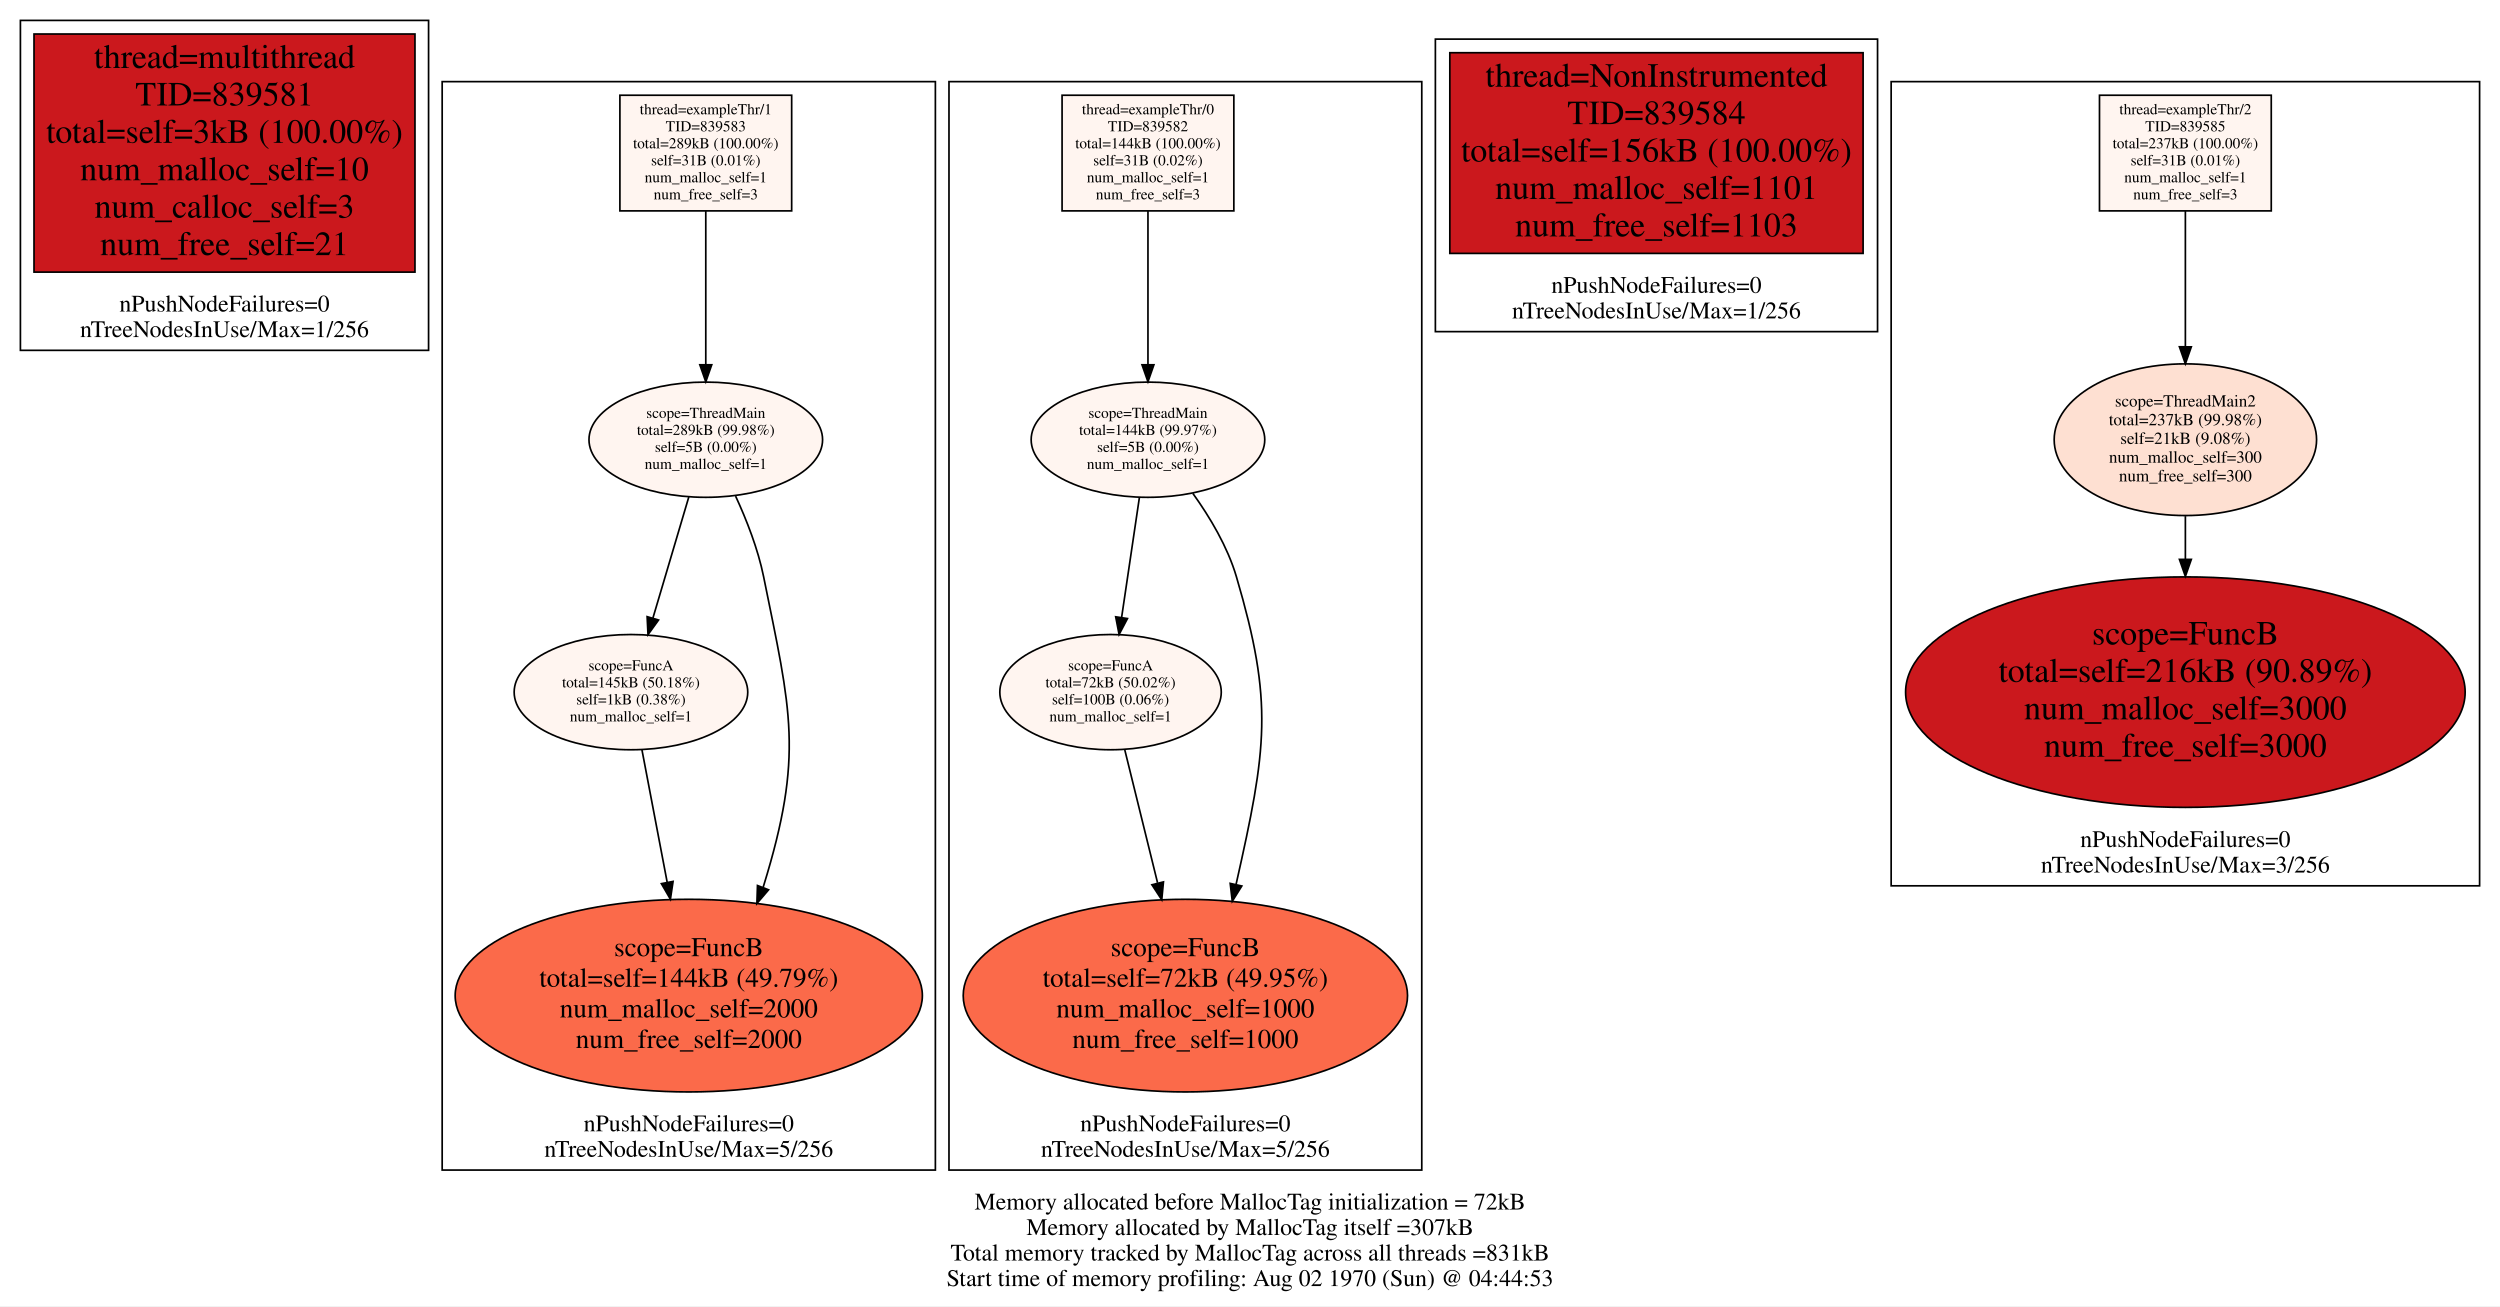
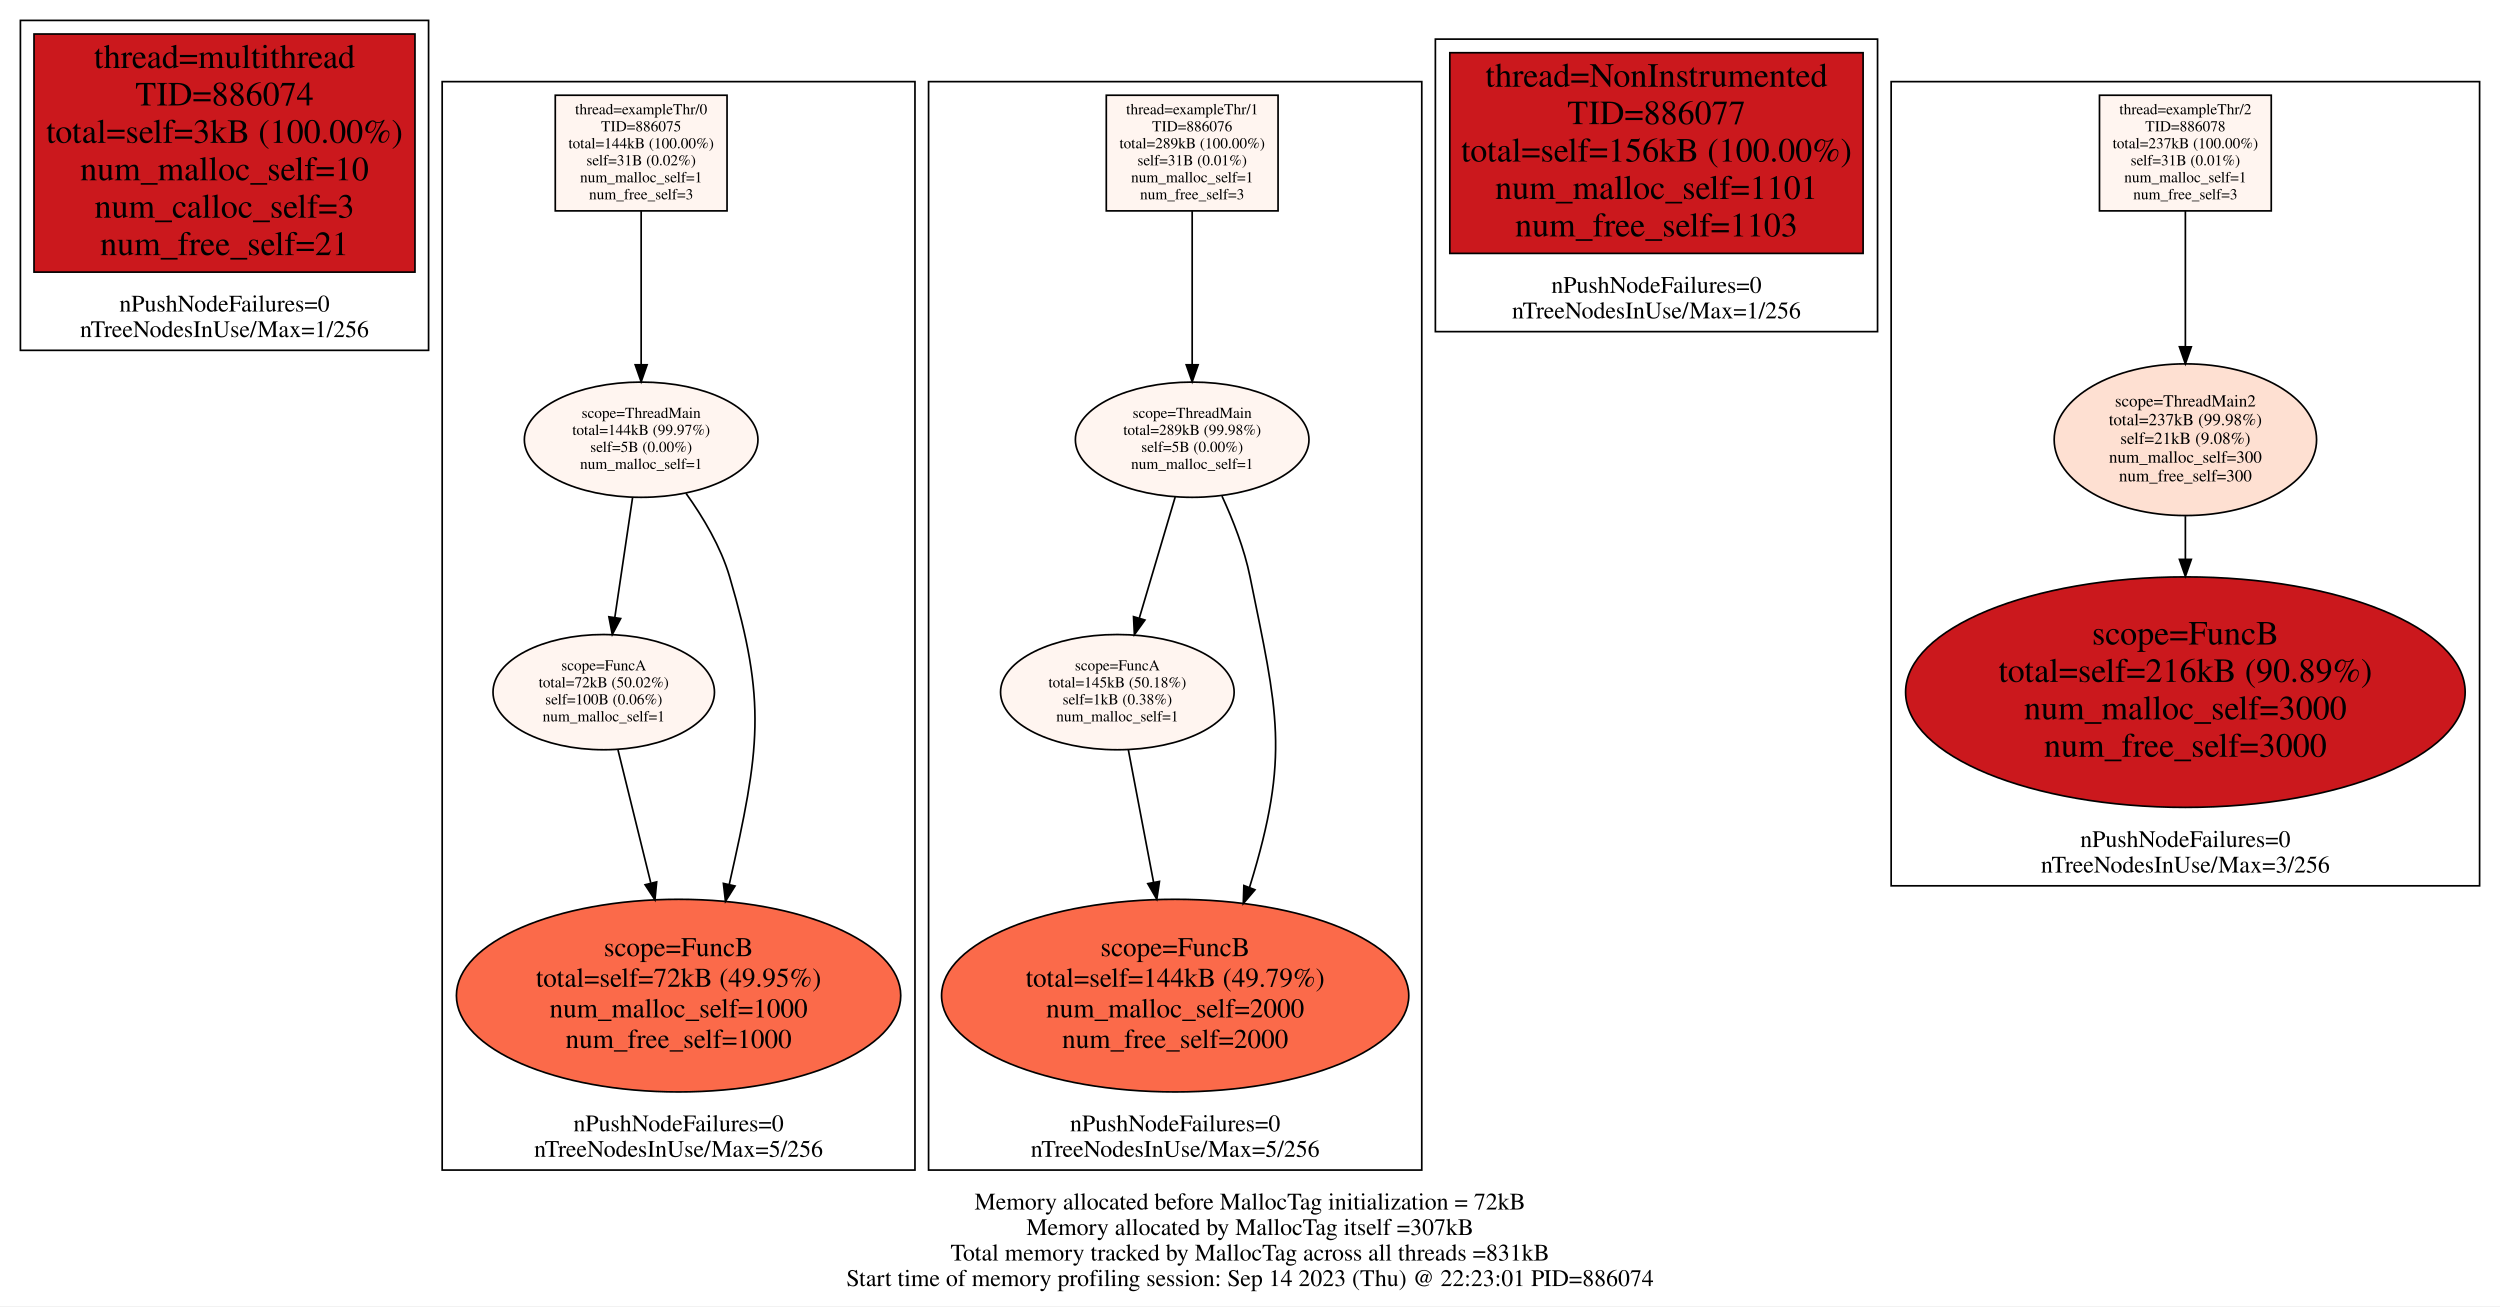
<svg xmlns="http://www.w3.org/2000/svg" width="1470pt" height="768pt" viewBox="0.00 0.00 1470.00 768.00">
  <g id="graph0" class="graph" transform="scale(1 1) rotate(0) translate(4 763.997)">
    <polygon fill="#ffffff" stroke="transparent" points="-4,4 -4,-763.997 1466,-763.997 1466,4 -4,4" />
    <text text-anchor="middle" x="731" y="-52.8" font-family="Times,serif" font-size="14.00" fill="#000000">Memory allocated before MallocTag initialization = 72kB</text>
    <text text-anchor="middle" x="731" y="-37.8" font-family="Times,serif" font-size="14.00" fill="#000000">Memory allocated by MallocTag itself =307kB</text>
    <text text-anchor="middle" x="731" y="-22.8" font-family="Times,serif" font-size="14.00" fill="#000000">Total memory tracked by MallocTag across all threads =831kB</text>
-     <text text-anchor="middle" x="731" y="-7.8" font-family="Times,serif" font-size="14.00" fill="#000000">Start time of memory profiling: Aug 02 1970 (Sun) @ 04:44:53</text>
+     <text text-anchor="middle" x="731" y="-7.8" font-family="Times,serif" font-size="14.00" fill="#000000">Start time of memory profiling session: Sep 14 2023 (Thu) @ 22:23:01 PID=886074</text>
    <g id="clust1" class="cluster">
      <polygon fill="none" stroke="#000000" points="8,-557.997 8,-751.997 248,-751.997 248,-557.997 8,-557.997" />
      <text text-anchor="middle" x="128" y="-580.797" font-family="Times,serif" font-size="14.00" fill="#000000">nPushNodeFailures=0</text>
      <text text-anchor="middle" x="128" y="-565.797" font-family="Times,serif" font-size="14.00" fill="#000000">nTreeNodesInUse/Max=1/256</text>
    </g>
    <g id="clust2" class="cluster">
-       <polygon fill="none" stroke="#000000" points="256,-76 256,-715.997 546,-715.997 546,-76 256,-76" />
-       <text text-anchor="middle" x="401" y="-98.8" font-family="Times,serif" font-size="14.00" fill="#000000">nPushNodeFailures=0</text>
-       <text text-anchor="middle" x="401" y="-83.8" font-family="Times,serif" font-size="14.00" fill="#000000">nTreeNodesInUse/Max=5/256</text>
+       <polygon fill="none" stroke="#000000" points="256,-76 256,-715.997 534,-715.997 534,-76 256,-76" />
+       <text text-anchor="middle" x="395" y="-98.8" font-family="Times,serif" font-size="14.00" fill="#000000">nPushNodeFailures=0</text>
+       <text text-anchor="middle" x="395" y="-83.8" font-family="Times,serif" font-size="14.00" fill="#000000">nTreeNodesInUse/Max=5/256</text>
    </g>
    <g id="clust3" class="cluster">
-       <polygon fill="none" stroke="#000000" points="554,-76 554,-715.997 832,-715.997 832,-76 554,-76" />
-       <text text-anchor="middle" x="693" y="-98.8" font-family="Times,serif" font-size="14.00" fill="#000000">nPushNodeFailures=0</text>
-       <text text-anchor="middle" x="693" y="-83.8" font-family="Times,serif" font-size="14.00" fill="#000000">nTreeNodesInUse/Max=5/256</text>
+       <polygon fill="none" stroke="#000000" points="542,-76 542,-715.997 832,-715.997 832,-76 542,-76" />
+       <text text-anchor="middle" x="687" y="-98.8" font-family="Times,serif" font-size="14.00" fill="#000000">nPushNodeFailures=0</text>
+       <text text-anchor="middle" x="687" y="-83.8" font-family="Times,serif" font-size="14.00" fill="#000000">nTreeNodesInUse/Max=5/256</text>
    </g>
    <g id="clust4" class="cluster">
      <polygon fill="none" stroke="#000000" points="840,-568.997 840,-740.997 1100,-740.997 1100,-568.997 840,-568.997" />
      <text text-anchor="middle" x="970" y="-591.797" font-family="Times,serif" font-size="14.00" fill="#000000">nPushNodeFailures=0</text>
      <text text-anchor="middle" x="970" y="-576.797" font-family="Times,serif" font-size="14.00" fill="#000000">nTreeNodesInUse/Max=1/256</text>
    </g>
    <g id="clust5" class="cluster">
      <polygon fill="none" stroke="#000000" points="1108,-243.137 1108,-715.997 1454,-715.997 1454,-243.137 1108,-243.137" />
      <text text-anchor="middle" x="1281" y="-265.937" font-family="Times,serif" font-size="14.00" fill="#000000">nPushNodeFailures=0</text>
      <text text-anchor="middle" x="1281" y="-250.937" font-family="Times,serif" font-size="14.00" fill="#000000">nTreeNodesInUse/Max=3/256</text>
    </g>
    <g id="node1" class="node">
      <polygon fill="#cb181d" stroke="#000000" points="240,-743.997 16,-743.997 16,-603.997 240,-603.997 240,-743.997" />
      <text text-anchor="middle" x="128" y="-723.997" font-family="Times,serif" font-size="20.00" fill="#000000">thread=multithread</text>
-       <text text-anchor="middle" x="128" y="-701.997" font-family="Times,serif" font-size="20.00" fill="#000000">TID=839581</text>
+       <text text-anchor="middle" x="128" y="-701.997" font-family="Times,serif" font-size="20.00" fill="#000000">TID=886074</text>
      <text text-anchor="middle" x="128" y="-679.997" font-family="Times,serif" font-size="20.00" fill="#000000">total=self=3kB (100.00%)</text>
      <text text-anchor="middle" x="128" y="-657.997" font-family="Times,serif" font-size="20.00" fill="#000000">num_malloc_self=10</text>
      <text text-anchor="middle" x="128" y="-635.997" font-family="Times,serif" font-size="20.00" fill="#000000">num_calloc_self=3</text>
      <text text-anchor="middle" x="128" y="-613.997" font-family="Times,serif" font-size="20.00" fill="#000000">num_free_self=21</text>
    </g>
    <g id="node2" class="node">
-       <polygon fill="#fff5f0" stroke="#000000" points="461.5,-707.997 360.5,-707.997 360.5,-639.997 461.5,-639.997 461.5,-707.997" />
-       <text text-anchor="middle" x="411" y="-696.797" font-family="Times,serif" font-size="9.00" fill="#000000">thread=exampleThr/1</text>
-       <text text-anchor="middle" x="411" y="-686.797" font-family="Times,serif" font-size="9.00" fill="#000000">TID=839583</text>
-       <text text-anchor="middle" x="411" y="-676.797" font-family="Times,serif" font-size="9.00" fill="#000000">total=289kB (100.00%)</text>
-       <text text-anchor="middle" x="411" y="-666.797" font-family="Times,serif" font-size="9.00" fill="#000000">self=31B (0.01%)</text>
-       <text text-anchor="middle" x="411" y="-656.797" font-family="Times,serif" font-size="9.00" fill="#000000">num_malloc_self=1</text>
-       <text text-anchor="middle" x="411" y="-646.797" font-family="Times,serif" font-size="9.00" fill="#000000">num_free_self=3</text>
+       <polygon fill="#fff5f0" stroke="#000000" points="423.5,-707.997 322.5,-707.997 322.5,-639.997 423.5,-639.997 423.5,-707.997" />
+       <text text-anchor="middle" x="373" y="-696.797" font-family="Times,serif" font-size="9.00" fill="#000000">thread=exampleThr/0</text>
+       <text text-anchor="middle" x="373" y="-686.797" font-family="Times,serif" font-size="9.00" fill="#000000">TID=886075</text>
+       <text text-anchor="middle" x="373" y="-676.797" font-family="Times,serif" font-size="9.00" fill="#000000">total=144kB (100.00%)</text>
+       <text text-anchor="middle" x="373" y="-666.797" font-family="Times,serif" font-size="9.00" fill="#000000">self=31B (0.02%)</text>
+       <text text-anchor="middle" x="373" y="-656.797" font-family="Times,serif" font-size="9.00" fill="#000000">num_malloc_self=1</text>
+       <text text-anchor="middle" x="373" y="-646.797" font-family="Times,serif" font-size="9.00" fill="#000000">num_free_self=3</text>
    </g>
    <g id="node3" class="node">
-       <ellipse fill="#fff5f0" stroke="#000000" cx="411" cy="-505.449" rx="68.679" ry="33.882" />
-       <text text-anchor="middle" x="411" y="-518.249" font-family="Times,serif" font-size="9.00" fill="#000000">scope=ThreadMain</text>
-       <text text-anchor="middle" x="411" y="-508.249" font-family="Times,serif" font-size="9.00" fill="#000000">total=289kB (99.98%)</text>
-       <text text-anchor="middle" x="411" y="-498.249" font-family="Times,serif" font-size="9.00" fill="#000000">self=5B (0.00%)</text>
-       <text text-anchor="middle" x="411" y="-488.249" font-family="Times,serif" font-size="9.00" fill="#000000">num_malloc_self=1</text>
+       <ellipse fill="#fff5f0" stroke="#000000" cx="373" cy="-505.449" rx="68.679" ry="33.882" />
+       <text text-anchor="middle" x="373" y="-518.249" font-family="Times,serif" font-size="9.00" fill="#000000">scope=ThreadMain</text>
+       <text text-anchor="middle" x="373" y="-508.249" font-family="Times,serif" font-size="9.00" fill="#000000">total=144kB (99.97%)</text>
+       <text text-anchor="middle" x="373" y="-498.249" font-family="Times,serif" font-size="9.00" fill="#000000">self=5B (0.00%)</text>
+       <text text-anchor="middle" x="373" y="-488.249" font-family="Times,serif" font-size="9.00" fill="#000000">num_malloc_self=1</text>
    </g>
    <g id="edge1" class="edge">
-       <path fill="none" stroke="#000000" d="M411,-639.889C411,-613.845 411,-577.751 411,-549.519" />
-       <polygon fill="#000000" stroke="#000000" points="414.5,-549.507 411,-539.507 407.5,-549.507 414.5,-549.507" />
+       <path fill="none" stroke="#000000" d="M373,-639.889C373,-613.845 373,-577.751 373,-549.519" />
+       <polygon fill="#000000" stroke="#000000" points="376.5,-549.507 373,-539.507 369.5,-549.507 376.5,-549.507" />
    </g>
    <g id="node4" class="node">
-       <ellipse fill="#fff5f0" stroke="#000000" cx="367" cy="-357.019" rx="68.679" ry="33.882" />
-       <text text-anchor="middle" x="367" y="-369.819" font-family="Times,serif" font-size="9.00" fill="#000000">scope=FuncA</text>
-       <text text-anchor="middle" x="367" y="-359.819" font-family="Times,serif" font-size="9.00" fill="#000000">total=145kB (50.18%)</text>
-       <text text-anchor="middle" x="367" y="-349.819" font-family="Times,serif" font-size="9.00" fill="#000000">self=1kB (0.38%)</text>
-       <text text-anchor="middle" x="367" y="-339.819" font-family="Times,serif" font-size="9.00" fill="#000000">num_malloc_self=1</text>
+       <ellipse fill="#fff5f0" stroke="#000000" cx="351" cy="-357.019" rx="65.108" ry="33.882" />
+       <text text-anchor="middle" x="351" y="-369.819" font-family="Times,serif" font-size="9.00" fill="#000000">scope=FuncA</text>
+       <text text-anchor="middle" x="351" y="-359.819" font-family="Times,serif" font-size="9.00" fill="#000000">total=72kB (50.02%)</text>
+       <text text-anchor="middle" x="351" y="-349.819" font-family="Times,serif" font-size="9.00" fill="#000000">self=100B (0.06%)</text>
+       <text text-anchor="middle" x="351" y="-339.819" font-family="Times,serif" font-size="9.00" fill="#000000">num_malloc_self=1</text>
    </g>
    <g id="edge2" class="edge">
-       <path fill="none" stroke="#000000" d="M401.016,-471.768C394.765,-450.683 386.648,-423.3 379.911,-400.572" />
-       <polygon fill="#000000" stroke="#000000" points="383.219,-399.416 377.021,-390.824 376.507,-401.406 383.219,-399.416" />
+       <path fill="none" stroke="#000000" d="M367.953,-471.397C364.851,-450.466 360.844,-423.437 357.505,-400.909" />
+       <polygon fill="#000000" stroke="#000000" points="360.952,-400.293 356.024,-390.914 354.028,-401.319 360.952,-400.293" />
    </g>
    <g id="node5" class="node">
-       <ellipse fill="#fb6a4a" stroke="#000000" cx="401" cy="-178.569" rx="137.358" ry="56.637" />
-       <text text-anchor="middle" x="401" y="-201.768" font-family="Times,serif" font-size="16.00" fill="#000000">scope=FuncB</text>
-       <text text-anchor="middle" x="401" y="-183.768" font-family="Times,serif" font-size="16.00" fill="#000000">total=self=144kB (49.79%)</text>
-       <text text-anchor="middle" x="401" y="-165.768" font-family="Times,serif" font-size="16.00" fill="#000000">num_malloc_self=2000</text>
-       <text text-anchor="middle" x="401" y="-147.768" font-family="Times,serif" font-size="16.00" fill="#000000">num_free_self=2000</text>
+       <ellipse fill="#fb6a4a" stroke="#000000" cx="395" cy="-178.569" rx="130.63" ry="56.637" />
+       <text text-anchor="middle" x="395" y="-201.768" font-family="Times,serif" font-size="16.00" fill="#000000">scope=FuncB</text>
+       <text text-anchor="middle" x="395" y="-183.768" font-family="Times,serif" font-size="16.00" fill="#000000">total=self=72kB (49.95%)</text>
+       <text text-anchor="middle" x="395" y="-165.768" font-family="Times,serif" font-size="16.00" fill="#000000">num_malloc_self=1000</text>
+       <text text-anchor="middle" x="395" y="-147.768" font-family="Times,serif" font-size="16.00" fill="#000000">num_free_self=1000</text>
    </g>
    <g id="edge3" class="edge">
-       <path fill="none" stroke="#000000" d="M428.511,-472.315C435.067,-458.127 441.718,-441.118 445,-424.902 461.026,-345.723 468.803,-320.335 445,-243.137 444.899,-242.809 444.795,-242.481 444.69,-242.153" />
-       <polygon fill="#000000" stroke="#000000" points="447.917,-240.795 441.044,-232.732 441.389,-243.321 447.917,-240.795" />
+       <path fill="none" stroke="#000000" d="M399.397,-473.873C409.495,-459.805 419.824,-442.464 425,-424.902 446.947,-350.44 442.81,-324.082 424.829,-244.07" />
+       <polygon fill="#000000" stroke="#000000" points="428.182,-243.025 422.569,-234.04 421.353,-244.564 428.182,-243.025" />
    </g>
    <g id="edge4" class="edge">
-       <path fill="none" stroke="#000000" d="M373.475,-323.034C377.661,-301.065 383.25,-271.73 388.298,-245.235" />
-       <polygon fill="#000000" stroke="#000000" points="391.769,-245.72 390.202,-235.241 384.892,-244.409 391.769,-245.72" />
+       <path fill="none" stroke="#000000" d="M359.38,-323.034C364.818,-300.975 372.089,-271.49 378.642,-244.911" />
+       <polygon fill="#000000" stroke="#000000" points="382.118,-245.435 381.113,-234.888 375.321,-243.759 382.118,-245.435" />
    </g>
    <g id="node6" class="node">
-       <polygon fill="#fff5f0" stroke="#000000" points="721.5,-707.997 620.5,-707.997 620.5,-639.997 721.5,-639.997 721.5,-707.997" />
-       <text text-anchor="middle" x="671" y="-696.797" font-family="Times,serif" font-size="9.00" fill="#000000">thread=exampleThr/0</text>
-       <text text-anchor="middle" x="671" y="-686.797" font-family="Times,serif" font-size="9.00" fill="#000000">TID=839582</text>
-       <text text-anchor="middle" x="671" y="-676.797" font-family="Times,serif" font-size="9.00" fill="#000000">total=144kB (100.00%)</text>
-       <text text-anchor="middle" x="671" y="-666.797" font-family="Times,serif" font-size="9.00" fill="#000000">self=31B (0.02%)</text>
-       <text text-anchor="middle" x="671" y="-656.797" font-family="Times,serif" font-size="9.00" fill="#000000">num_malloc_self=1</text>
-       <text text-anchor="middle" x="671" y="-646.797" font-family="Times,serif" font-size="9.00" fill="#000000">num_free_self=3</text>
+       <polygon fill="#fff5f0" stroke="#000000" points="747.5,-707.997 646.5,-707.997 646.5,-639.997 747.5,-639.997 747.5,-707.997" />
+       <text text-anchor="middle" x="697" y="-696.797" font-family="Times,serif" font-size="9.00" fill="#000000">thread=exampleThr/1</text>
+       <text text-anchor="middle" x="697" y="-686.797" font-family="Times,serif" font-size="9.00" fill="#000000">TID=886076</text>
+       <text text-anchor="middle" x="697" y="-676.797" font-family="Times,serif" font-size="9.00" fill="#000000">total=289kB (100.00%)</text>
+       <text text-anchor="middle" x="697" y="-666.797" font-family="Times,serif" font-size="9.00" fill="#000000">self=31B (0.01%)</text>
+       <text text-anchor="middle" x="697" y="-656.797" font-family="Times,serif" font-size="9.00" fill="#000000">num_malloc_self=1</text>
+       <text text-anchor="middle" x="697" y="-646.797" font-family="Times,serif" font-size="9.00" fill="#000000">num_free_self=3</text>
    </g>
    <g id="node7" class="node">
-       <ellipse fill="#fff5f0" stroke="#000000" cx="671" cy="-505.449" rx="68.679" ry="33.882" />
-       <text text-anchor="middle" x="671" y="-518.249" font-family="Times,serif" font-size="9.00" fill="#000000">scope=ThreadMain</text>
-       <text text-anchor="middle" x="671" y="-508.249" font-family="Times,serif" font-size="9.00" fill="#000000">total=144kB (99.97%)</text>
-       <text text-anchor="middle" x="671" y="-498.249" font-family="Times,serif" font-size="9.00" fill="#000000">self=5B (0.00%)</text>
-       <text text-anchor="middle" x="671" y="-488.249" font-family="Times,serif" font-size="9.00" fill="#000000">num_malloc_self=1</text>
+       <ellipse fill="#fff5f0" stroke="#000000" cx="697" cy="-505.449" rx="68.679" ry="33.882" />
+       <text text-anchor="middle" x="697" y="-518.249" font-family="Times,serif" font-size="9.00" fill="#000000">scope=ThreadMain</text>
+       <text text-anchor="middle" x="697" y="-508.249" font-family="Times,serif" font-size="9.00" fill="#000000">total=289kB (99.98%)</text>
+       <text text-anchor="middle" x="697" y="-498.249" font-family="Times,serif" font-size="9.00" fill="#000000">self=5B (0.00%)</text>
+       <text text-anchor="middle" x="697" y="-488.249" font-family="Times,serif" font-size="9.00" fill="#000000">num_malloc_self=1</text>
    </g>
    <g id="edge5" class="edge">
-       <path fill="none" stroke="#000000" d="M671,-639.889C671,-613.845 671,-577.751 671,-549.519" />
-       <polygon fill="#000000" stroke="#000000" points="674.5,-549.507 671,-539.507 667.5,-549.507 674.5,-549.507" />
+       <path fill="none" stroke="#000000" d="M697,-639.889C697,-613.845 697,-577.751 697,-549.519" />
+       <polygon fill="#000000" stroke="#000000" points="700.5,-549.507 697,-539.507 693.5,-549.507 700.5,-549.507" />
    </g>
    <g id="node8" class="node">
-       <ellipse fill="#fff5f0" stroke="#000000" cx="649" cy="-357.019" rx="65.108" ry="33.882" />
-       <text text-anchor="middle" x="649" y="-369.819" font-family="Times,serif" font-size="9.00" fill="#000000">scope=FuncA</text>
-       <text text-anchor="middle" x="649" y="-359.819" font-family="Times,serif" font-size="9.00" fill="#000000">total=72kB (50.02%)</text>
-       <text text-anchor="middle" x="649" y="-349.819" font-family="Times,serif" font-size="9.00" fill="#000000">self=100B (0.06%)</text>
-       <text text-anchor="middle" x="649" y="-339.819" font-family="Times,serif" font-size="9.00" fill="#000000">num_malloc_self=1</text>
+       <ellipse fill="#fff5f0" stroke="#000000" cx="653" cy="-357.019" rx="68.679" ry="33.882" />
+       <text text-anchor="middle" x="653" y="-369.819" font-family="Times,serif" font-size="9.00" fill="#000000">scope=FuncA</text>
+       <text text-anchor="middle" x="653" y="-359.819" font-family="Times,serif" font-size="9.00" fill="#000000">total=145kB (50.18%)</text>
+       <text text-anchor="middle" x="653" y="-349.819" font-family="Times,serif" font-size="9.00" fill="#000000">self=1kB (0.38%)</text>
+       <text text-anchor="middle" x="653" y="-339.819" font-family="Times,serif" font-size="9.00" fill="#000000">num_malloc_self=1</text>
    </g>
    <g id="edge6" class="edge">
-       <path fill="none" stroke="#000000" d="M665.953,-471.397C662.851,-450.466 658.844,-423.437 655.505,-400.909" />
-       <polygon fill="#000000" stroke="#000000" points="658.952,-400.293 654.024,-390.914 652.028,-401.319 658.952,-400.293" />
+       <path fill="none" stroke="#000000" d="M687.016,-471.768C680.765,-450.683 672.648,-423.3 665.911,-400.572" />
+       <polygon fill="#000000" stroke="#000000" points="669.219,-399.416 663.021,-390.824 662.507,-401.406 669.219,-399.416" />
    </g>
    <g id="node9" class="node">
-       <ellipse fill="#fb6a4a" stroke="#000000" cx="693" cy="-178.569" rx="130.63" ry="56.637" />
-       <text text-anchor="middle" x="693" y="-201.768" font-family="Times,serif" font-size="16.00" fill="#000000">scope=FuncB</text>
-       <text text-anchor="middle" x="693" y="-183.768" font-family="Times,serif" font-size="16.00" fill="#000000">total=self=72kB (49.95%)</text>
-       <text text-anchor="middle" x="693" y="-165.768" font-family="Times,serif" font-size="16.00" fill="#000000">num_malloc_self=1000</text>
-       <text text-anchor="middle" x="693" y="-147.768" font-family="Times,serif" font-size="16.00" fill="#000000">num_free_self=1000</text>
+       <ellipse fill="#fb6a4a" stroke="#000000" cx="687" cy="-178.569" rx="137.358" ry="56.637" />
+       <text text-anchor="middle" x="687" y="-201.768" font-family="Times,serif" font-size="16.00" fill="#000000">scope=FuncB</text>
+       <text text-anchor="middle" x="687" y="-183.768" font-family="Times,serif" font-size="16.00" fill="#000000">total=self=144kB (49.79%)</text>
+       <text text-anchor="middle" x="687" y="-165.768" font-family="Times,serif" font-size="16.00" fill="#000000">num_malloc_self=2000</text>
+       <text text-anchor="middle" x="687" y="-147.768" font-family="Times,serif" font-size="16.00" fill="#000000">num_free_self=2000</text>
    </g>
    <g id="edge7" class="edge">
-       <path fill="none" stroke="#000000" d="M697.397,-473.873C707.495,-459.805 717.823,-442.464 723,-424.902 744.947,-350.44 740.81,-324.082 722.83,-244.07" />
-       <polygon fill="#000000" stroke="#000000" points="726.182,-243.025 720.569,-234.04 719.353,-244.564 726.182,-243.025" />
+       <path fill="none" stroke="#000000" d="M714.511,-472.315C721.067,-458.127 727.718,-441.118 731,-424.902 747.026,-345.723 754.803,-320.335 731,-243.137 730.899,-242.809 730.795,-242.481 730.69,-242.153" />
+       <polygon fill="#000000" stroke="#000000" points="733.917,-240.795 727.044,-232.732 727.389,-243.321 733.917,-240.795" />
    </g>
    <g id="edge8" class="edge">
-       <path fill="none" stroke="#000000" d="M657.38,-323.034C662.818,-300.975 670.088,-271.49 676.642,-244.911" />
-       <polygon fill="#000000" stroke="#000000" points="680.118,-245.435 679.114,-234.888 673.321,-243.759 680.118,-245.435" />
+       <path fill="none" stroke="#000000" d="M659.475,-323.034C663.661,-301.065 669.25,-271.73 674.298,-245.235" />
+       <polygon fill="#000000" stroke="#000000" points="677.769,-245.72 676.202,-235.241 670.892,-244.409 677.769,-245.72" />
    </g>
    <g id="node10" class="node">
      <polygon fill="#cb181d" stroke="#000000" points="1091.5,-732.997 848.5,-732.997 848.5,-614.997 1091.5,-614.997 1091.5,-732.997" />
      <text text-anchor="middle" x="970" y="-712.997" font-family="Times,serif" font-size="20.00" fill="#000000">thread=NonInstrumented</text>
-       <text text-anchor="middle" x="970" y="-690.997" font-family="Times,serif" font-size="20.00" fill="#000000">TID=839584</text>
+       <text text-anchor="middle" x="970" y="-690.997" font-family="Times,serif" font-size="20.00" fill="#000000">TID=886077</text>
      <text text-anchor="middle" x="970" y="-668.997" font-family="Times,serif" font-size="20.00" fill="#000000">total=self=156kB (100.00%)</text>
      <text text-anchor="middle" x="970" y="-646.997" font-family="Times,serif" font-size="20.00" fill="#000000">num_malloc_self=1101</text>
      <text text-anchor="middle" x="970" y="-624.997" font-family="Times,serif" font-size="20.00" fill="#000000">num_free_self=1103</text>
    </g>
    <g id="node11" class="node">
      <polygon fill="#fff5f0" stroke="#000000" points="1331.5,-707.997 1230.5,-707.997 1230.5,-639.997 1331.5,-639.997 1331.5,-707.997" />
      <text text-anchor="middle" x="1281" y="-696.797" font-family="Times,serif" font-size="9.00" fill="#000000">thread=exampleThr/2</text>
-       <text text-anchor="middle" x="1281" y="-686.797" font-family="Times,serif" font-size="9.00" fill="#000000">TID=839585</text>
+       <text text-anchor="middle" x="1281" y="-686.797" font-family="Times,serif" font-size="9.00" fill="#000000">TID=886078</text>
      <text text-anchor="middle" x="1281" y="-676.797" font-family="Times,serif" font-size="9.00" fill="#000000">total=237kB (100.00%)</text>
      <text text-anchor="middle" x="1281" y="-666.797" font-family="Times,serif" font-size="9.00" fill="#000000">self=31B (0.01%)</text>
      <text text-anchor="middle" x="1281" y="-656.797" font-family="Times,serif" font-size="9.00" fill="#000000">num_malloc_self=1</text>
      <text text-anchor="middle" x="1281" y="-646.797" font-family="Times,serif" font-size="9.00" fill="#000000">num_free_self=3</text>
    </g>
    <g id="node12" class="node">
      <ellipse fill="#fee0d2" stroke="#000000" cx="1281" cy="-505.449" rx="77.149" ry="44.596" />
      <text text-anchor="middle" x="1281" y="-524.949" font-family="Times,serif" font-size="10.00" fill="#000000">scope=ThreadMain2</text>
      <text text-anchor="middle" x="1281" y="-513.949" font-family="Times,serif" font-size="10.00" fill="#000000">total=237kB (99.98%)</text>
      <text text-anchor="middle" x="1281" y="-502.949" font-family="Times,serif" font-size="10.00" fill="#000000">self=21kB (9.08%)</text>
      <text text-anchor="middle" x="1281" y="-491.949" font-family="Times,serif" font-size="10.00" fill="#000000">num_malloc_self=300</text>
      <text text-anchor="middle" x="1281" y="-480.949" font-family="Times,serif" font-size="10.00" fill="#000000">num_free_self=300</text>
    </g>
    <g id="edge9" class="edge">
      <path fill="none" stroke="#000000" d="M1281,-639.889C1281,-617.046 1281,-586.471 1281,-560.251" />
      <polygon fill="#000000" stroke="#000000" points="1284.5,-560.067 1281,-550.067 1277.5,-560.068 1284.5,-560.067" />
    </g>
    <g id="node13" class="node">
      <ellipse fill="#cb181d" stroke="#000000" cx="1281" cy="-357.019" rx="164.512" ry="67.765" />
      <text text-anchor="middle" x="1281" y="-385.019" font-family="Times,serif" font-size="20.00" fill="#000000">scope=FuncB</text>
      <text text-anchor="middle" x="1281" y="-363.019" font-family="Times,serif" font-size="20.00" fill="#000000">total=self=216kB (90.89%)</text>
      <text text-anchor="middle" x="1281" y="-341.019" font-family="Times,serif" font-size="20.00" fill="#000000">num_malloc_self=3000</text>
      <text text-anchor="middle" x="1281" y="-319.019" font-family="Times,serif" font-size="20.00" fill="#000000">num_free_self=3000</text>
    </g>
    <g id="edge10" class="edge">
      <path fill="none" stroke="#000000" d="M1281,-460.513C1281,-452.479 1281,-443.9 1281,-435.248" />
      <polygon fill="#000000" stroke="#000000" points="1284.5,-435.086 1281,-425.086 1277.5,-435.086 1284.5,-435.086" />
    </g>
  </g>
</svg>
